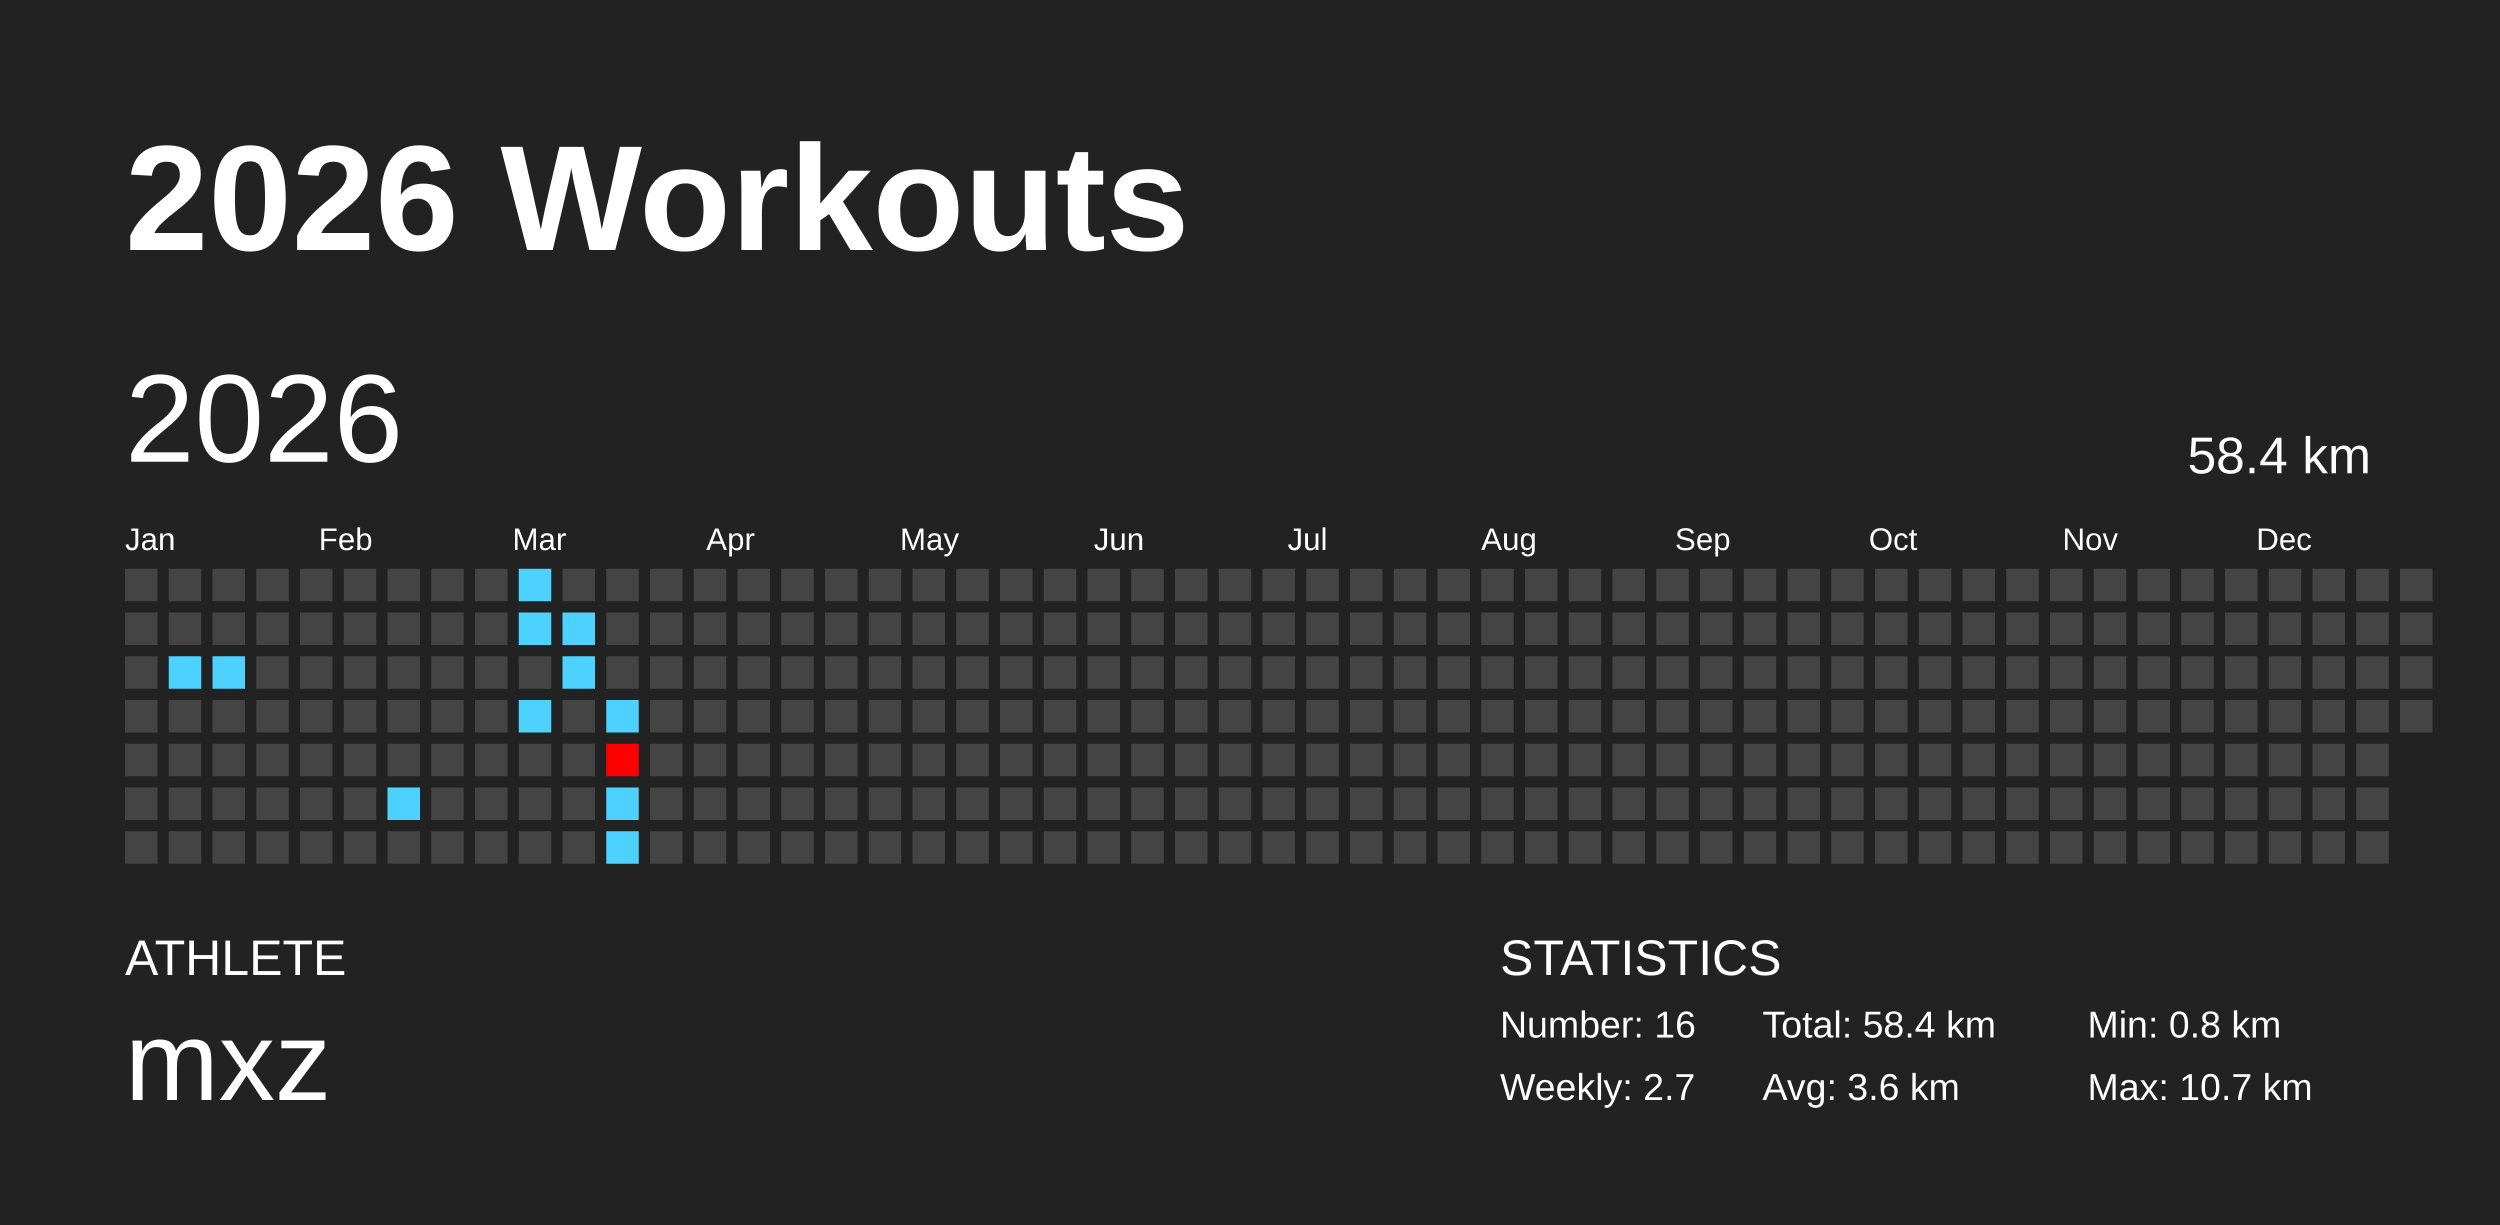
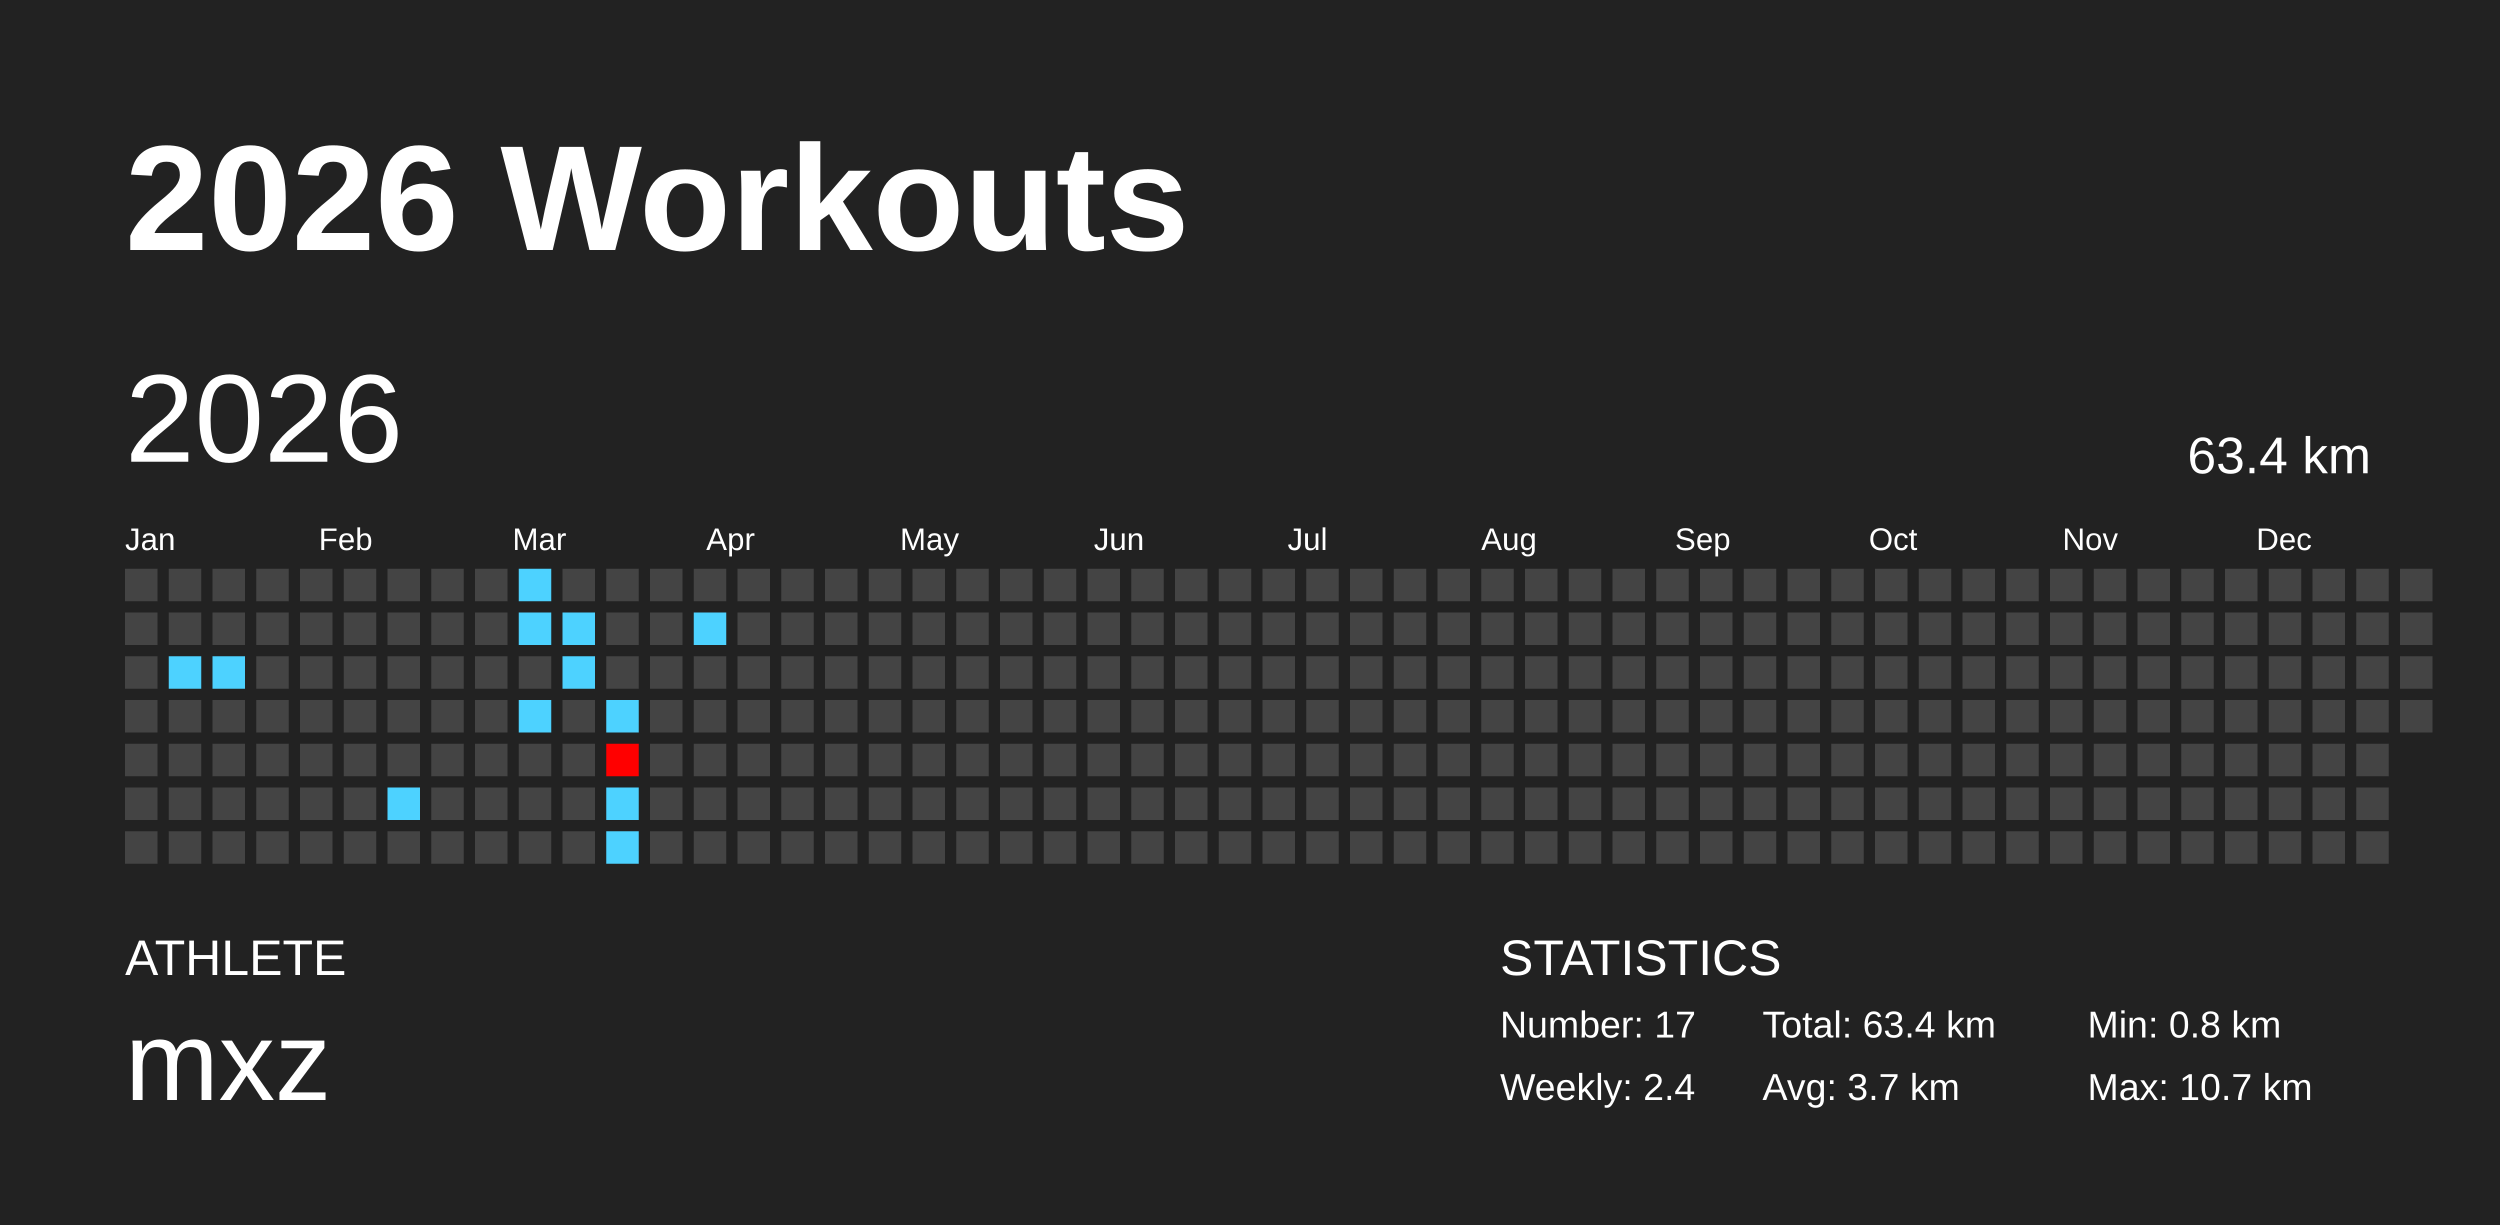
<svg xmlns="http://www.w3.org/2000/svg" baseProfile="full" height="98mm" version="1.1" viewBox="0,0,200,98" width="200mm">
  <defs />
  <rect fill="#222222" height="98" width="200" x="0" y="0" />
  <text fill="#FFFFFF" style="font-size:12px; font-family:Arial; font-weight:bold;" x="10" y="20">2026 Workouts</text>
  <text fill="#FFFFFF" style="font-size:4px; font-family:Arial" x="10" y="78">ATHLETE</text>
  <text fill="#FFFFFF" style="font-size:9px; font-family:Arial" x="10" y="88">mxz</text>
  <text fill="#FFFFFF" style="font-size:4px; font-family:Arial" x="120" y="78">STATISTICS</text>
-   <text fill="#FFFFFF" style="font-size:3px; font-family:Arial" x="120" y="83">Number: 16</text>
-   <text fill="#FFFFFF" style="font-size:3px; font-family:Arial" x="120" y="88">Weekly: 2.7</text>
-   <text fill="#FFFFFF" style="font-size:3px; font-family:Arial" x="141" y="83">Total: 58.4 km</text>
-   <text fill="#FFFFFF" style="font-size:3px; font-family:Arial" x="141" y="88">Avg: 3.6 km</text>
+   <text fill="#FFFFFF" style="font-size:3px; font-family:Arial" x="120" y="83">Number: 17</text>
+   <text fill="#FFFFFF" style="font-size:3px; font-family:Arial" x="120" y="88">Weekly: 2.4</text>
+   <text fill="#FFFFFF" style="font-size:3px; font-family:Arial" x="141" y="83">Total: 63.4 km</text>
+   <text fill="#FFFFFF" style="font-size:3px; font-family:Arial" x="141" y="88">Avg: 3.7 km</text>
  <text fill="#FFFFFF" style="font-size:3px; font-family:Arial" x="167" y="83">Min: 0.8 km</text>
  <text fill="#FFFFFF" style="font-size:3px; font-family:Arial" x="167" y="88">Max: 10.7 km</text>
  <text dominant-baseline="hanging" fill="#FFFFFF" style="font-size:10.0px; font-family:Arial;" x="10" y="30">2026</text>
-   <text dominant-baseline="hanging" fill="#FFFFFF" style="font-size:4.125px; font-family:Arial;" x="175" y="35">58.4 km</text>
+   <text dominant-baseline="hanging" fill="#FFFFFF" style="font-size:4.125px; font-family:Arial;" x="175" y="35">63.4 km</text>
  <text fill="#FFFFFF" style="font-size:2.5px; font-family:Arial" x="10.0" y="44">Jan</text>
  <text fill="#FFFFFF" style="font-size:2.5px; font-family:Arial" x="25.5" y="44">Feb</text>
  <text fill="#FFFFFF" style="font-size:2.5px; font-family:Arial" x="41.0" y="44">Mar</text>
  <text fill="#FFFFFF" style="font-size:2.5px; font-family:Arial" x="56.5" y="44">Apr</text>
  <text fill="#FFFFFF" style="font-size:2.5px; font-family:Arial" x="72.0" y="44">May</text>
  <text fill="#FFFFFF" style="font-size:2.5px; font-family:Arial" x="87.5" y="44">Jun</text>
  <text fill="#FFFFFF" style="font-size:2.5px; font-family:Arial" x="103.0" y="44">Jul</text>
  <text fill="#FFFFFF" style="font-size:2.5px; font-family:Arial" x="118.5" y="44">Aug</text>
  <text fill="#FFFFFF" style="font-size:2.5px; font-family:Arial" x="134.0" y="44">Sep</text>
  <text fill="#FFFFFF" style="font-size:2.5px; font-family:Arial" x="149.5" y="44">Oct</text>
  <text fill="#FFFFFF" style="font-size:2.5px; font-family:Arial" x="165.0" y="44">Nov</text>
  <text fill="#FFFFFF" style="font-size:2.5px; font-family:Arial" x="180.5" y="44">Dec</text>
  <rect fill="#444444" height="2.6" width="2.6" x="10.0" y="45.5" />
  <rect fill="#444444" height="2.6" width="2.6" x="10.0" y="49.0" />
  <rect fill="#444444" height="2.6" width="2.6" x="10.0" y="52.5" />
  <rect fill="#444444" height="2.6" width="2.6" x="10.0" y="56.0" />
  <rect fill="#444444" height="2.6" width="2.6" x="10.0" y="59.5" />
  <rect fill="#444444" height="2.6" width="2.6" x="10.0" y="63.0" />
  <rect fill="#444444" height="2.6" width="2.6" x="10.0" y="66.5" />
  <rect fill="#444444" height="2.6" width="2.6" x="13.5" y="45.5" />
  <rect fill="#444444" height="2.6" width="2.6" x="13.5" y="49.0" />
  <rect fill="#4dd2ff" height="2.6" width="2.6" x="13.5" y="52.5" />
  <rect fill="#444444" height="2.6" width="2.6" x="13.5" y="56.0" />
  <rect fill="#444444" height="2.6" width="2.6" x="13.5" y="59.5" />
  <rect fill="#444444" height="2.6" width="2.6" x="13.5" y="63.0" />
  <rect fill="#444444" height="2.6" width="2.6" x="13.5" y="66.5" />
  <rect fill="#444444" height="2.6" width="2.6" x="17.0" y="45.5" />
  <rect fill="#444444" height="2.6" width="2.6" x="17.0" y="49.0" />
  <rect fill="#4dd2ff" height="2.6" width="2.6" x="17.0" y="52.5" />
  <rect fill="#444444" height="2.6" width="2.6" x="17.0" y="56.0" />
  <rect fill="#444444" height="2.6" width="2.6" x="17.0" y="59.5" />
  <rect fill="#444444" height="2.6" width="2.6" x="17.0" y="63.0" />
  <rect fill="#444444" height="2.6" width="2.6" x="17.0" y="66.5" />
  <rect fill="#444444" height="2.6" width="2.6" x="20.5" y="45.5" />
  <rect fill="#444444" height="2.6" width="2.6" x="20.5" y="49.0" />
  <rect fill="#444444" height="2.6" width="2.6" x="20.5" y="52.5" />
  <rect fill="#444444" height="2.6" width="2.6" x="20.5" y="56.0" />
  <rect fill="#444444" height="2.6" width="2.6" x="20.5" y="59.5" />
  <rect fill="#444444" height="2.6" width="2.6" x="20.5" y="63.0" />
  <rect fill="#444444" height="2.6" width="2.6" x="20.5" y="66.5" />
  <rect fill="#444444" height="2.6" width="2.6" x="24.0" y="45.5" />
  <rect fill="#444444" height="2.6" width="2.6" x="24.0" y="49.0" />
  <rect fill="#444444" height="2.6" width="2.6" x="24.0" y="52.5" />
  <rect fill="#444444" height="2.6" width="2.6" x="24.0" y="56.0" />
  <rect fill="#444444" height="2.6" width="2.6" x="24.0" y="59.5" />
  <rect fill="#444444" height="2.6" width="2.6" x="24.0" y="63.0" />
  <rect fill="#444444" height="2.6" width="2.6" x="24.0" y="66.5" />
  <rect fill="#444444" height="2.6" width="2.6" x="27.5" y="45.5" />
  <rect fill="#444444" height="2.6" width="2.6" x="27.5" y="49.0" />
  <rect fill="#444444" height="2.6" width="2.6" x="27.5" y="52.5" />
  <rect fill="#444444" height="2.6" width="2.6" x="27.5" y="56.0" />
  <rect fill="#444444" height="2.6" width="2.6" x="27.5" y="59.5" />
  <rect fill="#444444" height="2.6" width="2.6" x="27.5" y="63.0" />
  <rect fill="#444444" height="2.6" width="2.6" x="27.5" y="66.5" />
  <rect fill="#444444" height="2.6" width="2.6" x="31.0" y="45.5" />
  <rect fill="#444444" height="2.6" width="2.6" x="31.0" y="49.0" />
  <rect fill="#444444" height="2.6" width="2.6" x="31.0" y="52.5" />
  <rect fill="#444444" height="2.6" width="2.6" x="31.0" y="56.0" />
  <rect fill="#444444" height="2.6" width="2.6" x="31.0" y="59.5" />
  <rect fill="#4dd2ff" height="2.6" width="2.6" x="31.0" y="63.0" />
  <rect fill="#444444" height="2.6" width="2.6" x="31.0" y="66.5" />
  <rect fill="#444444" height="2.6" width="2.6" x="34.5" y="45.5" />
  <rect fill="#444444" height="2.6" width="2.6" x="34.5" y="49.0" />
  <rect fill="#444444" height="2.6" width="2.6" x="34.5" y="52.5" />
  <rect fill="#444444" height="2.6" width="2.6" x="34.5" y="56.0" />
  <rect fill="#444444" height="2.6" width="2.6" x="34.5" y="59.5" />
  <rect fill="#444444" height="2.6" width="2.6" x="34.5" y="63.0" />
  <rect fill="#444444" height="2.6" width="2.6" x="34.5" y="66.5" />
  <rect fill="#444444" height="2.6" width="2.6" x="38.0" y="45.5" />
  <rect fill="#444444" height="2.6" width="2.6" x="38.0" y="49.0" />
  <rect fill="#444444" height="2.6" width="2.6" x="38.0" y="52.5" />
  <rect fill="#444444" height="2.6" width="2.6" x="38.0" y="56.0" />
  <rect fill="#444444" height="2.6" width="2.6" x="38.0" y="59.5" />
  <rect fill="#444444" height="2.6" width="2.6" x="38.0" y="63.0" />
  <rect fill="#444444" height="2.6" width="2.6" x="38.0" y="66.5" />
  <rect fill="#4dd2ff" height="2.6" width="2.6" x="41.5" y="45.5" />
  <rect fill="#4dd2ff" height="2.6" width="2.6" x="41.5" y="49.0" />
  <rect fill="#444444" height="2.6" width="2.6" x="41.5" y="52.5" />
  <rect fill="#4dd2ff" height="2.6" width="2.6" x="41.5" y="56.0" />
  <rect fill="#444444" height="2.6" width="2.6" x="41.5" y="59.5" />
  <rect fill="#444444" height="2.6" width="2.6" x="41.5" y="63.0" />
  <rect fill="#444444" height="2.6" width="2.6" x="41.5" y="66.5" />
  <rect fill="#444444" height="2.6" width="2.6" x="45.0" y="45.5" />
  <rect fill="#4dd2ff" height="2.6" width="2.6" x="45.0" y="49.0" />
  <rect fill="#4dd2ff" height="2.6" width="2.6" x="45.0" y="52.5" />
  <rect fill="#444444" height="2.6" width="2.6" x="45.0" y="56.0" />
  <rect fill="#444444" height="2.6" width="2.6" x="45.0" y="59.5" />
  <rect fill="#444444" height="2.6" width="2.6" x="45.0" y="63.0" />
  <rect fill="#444444" height="2.6" width="2.6" x="45.0" y="66.5" />
  <rect fill="#444444" height="2.6" width="2.6" x="48.5" y="45.5" />
  <rect fill="#444444" height="2.6" width="2.6" x="48.5" y="49.0" />
  <rect fill="#444444" height="2.6" width="2.6" x="48.5" y="52.5" />
  <rect fill="#4dd2ff" height="2.6" width="2.6" x="48.5" y="56.0" />
  <rect fill="#ff0000" height="2.6" width="2.6" x="48.5" y="59.5" />
  <rect fill="#4dd2ff" height="2.6" width="2.6" x="48.5" y="63.0" />
  <rect fill="#4dd2ff" height="2.6" width="2.6" x="48.5" y="66.5" />
  <rect fill="#444444" height="2.6" width="2.6" x="52.0" y="45.5" />
  <rect fill="#444444" height="2.6" width="2.6" x="52.0" y="49.0" />
  <rect fill="#444444" height="2.6" width="2.6" x="52.0" y="52.5" />
  <rect fill="#444444" height="2.6" width="2.6" x="52.0" y="56.0" />
  <rect fill="#444444" height="2.6" width="2.6" x="52.0" y="59.5" />
  <rect fill="#444444" height="2.6" width="2.6" x="52.0" y="63.0" />
  <rect fill="#444444" height="2.6" width="2.6" x="52.0" y="66.5" />
  <rect fill="#444444" height="2.6" width="2.6" x="55.5" y="45.5" />
-   <rect fill="#444444" height="2.6" width="2.6" x="55.5" y="49.0" />
+   <rect fill="#4dd2ff" height="2.6" width="2.6" x="55.5" y="49.0" />
  <rect fill="#444444" height="2.6" width="2.6" x="55.5" y="52.5" />
  <rect fill="#444444" height="2.6" width="2.6" x="55.5" y="56.0" />
  <rect fill="#444444" height="2.6" width="2.6" x="55.5" y="59.5" />
  <rect fill="#444444" height="2.6" width="2.6" x="55.5" y="63.0" />
  <rect fill="#444444" height="2.6" width="2.6" x="55.5" y="66.5" />
  <rect fill="#444444" height="2.6" width="2.6" x="59.0" y="45.5" />
  <rect fill="#444444" height="2.6" width="2.6" x="59.0" y="49.0" />
  <rect fill="#444444" height="2.6" width="2.6" x="59.0" y="52.5" />
  <rect fill="#444444" height="2.6" width="2.6" x="59.0" y="56.0" />
  <rect fill="#444444" height="2.6" width="2.6" x="59.0" y="59.5" />
  <rect fill="#444444" height="2.6" width="2.6" x="59.0" y="63.0" />
  <rect fill="#444444" height="2.6" width="2.6" x="59.0" y="66.5" />
  <rect fill="#444444" height="2.6" width="2.6" x="62.5" y="45.5" />
  <rect fill="#444444" height="2.6" width="2.6" x="62.5" y="49.0" />
  <rect fill="#444444" height="2.6" width="2.6" x="62.5" y="52.5" />
  <rect fill="#444444" height="2.6" width="2.6" x="62.5" y="56.0" />
  <rect fill="#444444" height="2.6" width="2.6" x="62.5" y="59.5" />
  <rect fill="#444444" height="2.6" width="2.6" x="62.5" y="63.0" />
  <rect fill="#444444" height="2.6" width="2.6" x="62.5" y="66.5" />
  <rect fill="#444444" height="2.6" width="2.6" x="66.0" y="45.5" />
  <rect fill="#444444" height="2.6" width="2.6" x="66.0" y="49.0" />
  <rect fill="#444444" height="2.6" width="2.6" x="66.0" y="52.5" />
  <rect fill="#444444" height="2.6" width="2.6" x="66.0" y="56.0" />
  <rect fill="#444444" height="2.6" width="2.6" x="66.0" y="59.5" />
  <rect fill="#444444" height="2.6" width="2.6" x="66.0" y="63.0" />
  <rect fill="#444444" height="2.6" width="2.6" x="66.0" y="66.5" />
  <rect fill="#444444" height="2.6" width="2.6" x="69.5" y="45.5" />
  <rect fill="#444444" height="2.6" width="2.6" x="69.5" y="49.0" />
  <rect fill="#444444" height="2.6" width="2.6" x="69.5" y="52.5" />
  <rect fill="#444444" height="2.6" width="2.6" x="69.5" y="56.0" />
  <rect fill="#444444" height="2.6" width="2.6" x="69.5" y="59.5" />
  <rect fill="#444444" height="2.6" width="2.6" x="69.5" y="63.0" />
  <rect fill="#444444" height="2.6" width="2.6" x="69.5" y="66.5" />
  <rect fill="#444444" height="2.6" width="2.6" x="73.0" y="45.5" />
  <rect fill="#444444" height="2.6" width="2.6" x="73.0" y="49.0" />
  <rect fill="#444444" height="2.6" width="2.6" x="73.0" y="52.5" />
  <rect fill="#444444" height="2.6" width="2.6" x="73.0" y="56.0" />
  <rect fill="#444444" height="2.6" width="2.6" x="73.0" y="59.5" />
  <rect fill="#444444" height="2.6" width="2.6" x="73.0" y="63.0" />
  <rect fill="#444444" height="2.6" width="2.6" x="73.0" y="66.5" />
  <rect fill="#444444" height="2.6" width="2.6" x="76.5" y="45.5" />
  <rect fill="#444444" height="2.6" width="2.6" x="76.5" y="49.0" />
  <rect fill="#444444" height="2.6" width="2.6" x="76.5" y="52.5" />
  <rect fill="#444444" height="2.6" width="2.6" x="76.5" y="56.0" />
  <rect fill="#444444" height="2.6" width="2.6" x="76.5" y="59.5" />
  <rect fill="#444444" height="2.6" width="2.6" x="76.5" y="63.0" />
  <rect fill="#444444" height="2.6" width="2.6" x="76.5" y="66.5" />
  <rect fill="#444444" height="2.6" width="2.6" x="80.0" y="45.5" />
  <rect fill="#444444" height="2.6" width="2.6" x="80.0" y="49.0" />
  <rect fill="#444444" height="2.6" width="2.6" x="80.0" y="52.5" />
  <rect fill="#444444" height="2.6" width="2.6" x="80.0" y="56.0" />
  <rect fill="#444444" height="2.6" width="2.6" x="80.0" y="59.5" />
  <rect fill="#444444" height="2.6" width="2.6" x="80.0" y="63.0" />
  <rect fill="#444444" height="2.6" width="2.6" x="80.0" y="66.5" />
  <rect fill="#444444" height="2.6" width="2.6" x="83.5" y="45.5" />
  <rect fill="#444444" height="2.6" width="2.6" x="83.5" y="49.0" />
  <rect fill="#444444" height="2.6" width="2.6" x="83.5" y="52.5" />
  <rect fill="#444444" height="2.6" width="2.6" x="83.5" y="56.0" />
  <rect fill="#444444" height="2.6" width="2.6" x="83.5" y="59.5" />
  <rect fill="#444444" height="2.6" width="2.6" x="83.5" y="63.0" />
  <rect fill="#444444" height="2.6" width="2.6" x="83.5" y="66.5" />
  <rect fill="#444444" height="2.6" width="2.6" x="87.0" y="45.5" />
  <rect fill="#444444" height="2.6" width="2.6" x="87.0" y="49.0" />
  <rect fill="#444444" height="2.6" width="2.6" x="87.0" y="52.5" />
  <rect fill="#444444" height="2.6" width="2.6" x="87.0" y="56.0" />
  <rect fill="#444444" height="2.6" width="2.6" x="87.0" y="59.5" />
  <rect fill="#444444" height="2.6" width="2.6" x="87.0" y="63.0" />
  <rect fill="#444444" height="2.6" width="2.6" x="87.0" y="66.5" />
  <rect fill="#444444" height="2.6" width="2.6" x="90.5" y="45.5" />
  <rect fill="#444444" height="2.6" width="2.6" x="90.5" y="49.0" />
  <rect fill="#444444" height="2.6" width="2.6" x="90.5" y="52.5" />
  <rect fill="#444444" height="2.6" width="2.6" x="90.5" y="56.0" />
  <rect fill="#444444" height="2.6" width="2.6" x="90.5" y="59.5" />
  <rect fill="#444444" height="2.6" width="2.6" x="90.5" y="63.0" />
  <rect fill="#444444" height="2.6" width="2.6" x="90.5" y="66.5" />
  <rect fill="#444444" height="2.6" width="2.6" x="94.0" y="45.5" />
  <rect fill="#444444" height="2.6" width="2.6" x="94.0" y="49.0" />
  <rect fill="#444444" height="2.6" width="2.6" x="94.0" y="52.5" />
  <rect fill="#444444" height="2.6" width="2.6" x="94.0" y="56.0" />
  <rect fill="#444444" height="2.6" width="2.6" x="94.0" y="59.5" />
  <rect fill="#444444" height="2.6" width="2.6" x="94.0" y="63.0" />
  <rect fill="#444444" height="2.6" width="2.6" x="94.0" y="66.5" />
  <rect fill="#444444" height="2.6" width="2.6" x="97.5" y="45.5" />
  <rect fill="#444444" height="2.6" width="2.6" x="97.5" y="49.0" />
  <rect fill="#444444" height="2.6" width="2.6" x="97.5" y="52.5" />
  <rect fill="#444444" height="2.6" width="2.6" x="97.5" y="56.0" />
  <rect fill="#444444" height="2.6" width="2.6" x="97.5" y="59.5" />
  <rect fill="#444444" height="2.6" width="2.6" x="97.5" y="63.0" />
  <rect fill="#444444" height="2.6" width="2.6" x="97.5" y="66.5" />
  <rect fill="#444444" height="2.6" width="2.6" x="101.0" y="45.5" />
  <rect fill="#444444" height="2.6" width="2.6" x="101.0" y="49.0" />
  <rect fill="#444444" height="2.6" width="2.6" x="101.0" y="52.5" />
  <rect fill="#444444" height="2.6" width="2.6" x="101.0" y="56.0" />
  <rect fill="#444444" height="2.6" width="2.6" x="101.0" y="59.5" />
  <rect fill="#444444" height="2.6" width="2.6" x="101.0" y="63.0" />
  <rect fill="#444444" height="2.6" width="2.6" x="101.0" y="66.5" />
  <rect fill="#444444" height="2.6" width="2.6" x="104.5" y="45.5" />
  <rect fill="#444444" height="2.6" width="2.6" x="104.5" y="49.0" />
  <rect fill="#444444" height="2.6" width="2.6" x="104.5" y="52.5" />
  <rect fill="#444444" height="2.6" width="2.6" x="104.5" y="56.0" />
  <rect fill="#444444" height="2.6" width="2.6" x="104.5" y="59.5" />
  <rect fill="#444444" height="2.6" width="2.6" x="104.5" y="63.0" />
  <rect fill="#444444" height="2.6" width="2.6" x="104.5" y="66.5" />
  <rect fill="#444444" height="2.6" width="2.6" x="108.0" y="45.5" />
  <rect fill="#444444" height="2.6" width="2.6" x="108.0" y="49.0" />
  <rect fill="#444444" height="2.6" width="2.6" x="108.0" y="52.5" />
  <rect fill="#444444" height="2.6" width="2.6" x="108.0" y="56.0" />
  <rect fill="#444444" height="2.6" width="2.6" x="108.0" y="59.5" />
  <rect fill="#444444" height="2.6" width="2.6" x="108.0" y="63.0" />
  <rect fill="#444444" height="2.6" width="2.6" x="108.0" y="66.5" />
  <rect fill="#444444" height="2.6" width="2.6" x="111.5" y="45.5" />
  <rect fill="#444444" height="2.6" width="2.6" x="111.5" y="49.0" />
  <rect fill="#444444" height="2.6" width="2.6" x="111.5" y="52.5" />
  <rect fill="#444444" height="2.6" width="2.6" x="111.5" y="56.0" />
  <rect fill="#444444" height="2.6" width="2.6" x="111.5" y="59.5" />
  <rect fill="#444444" height="2.6" width="2.6" x="111.5" y="63.0" />
  <rect fill="#444444" height="2.6" width="2.6" x="111.5" y="66.5" />
  <rect fill="#444444" height="2.6" width="2.6" x="115.0" y="45.5" />
  <rect fill="#444444" height="2.6" width="2.6" x="115.0" y="49.0" />
  <rect fill="#444444" height="2.6" width="2.6" x="115.0" y="52.5" />
  <rect fill="#444444" height="2.6" width="2.6" x="115.0" y="56.0" />
  <rect fill="#444444" height="2.6" width="2.6" x="115.0" y="59.5" />
  <rect fill="#444444" height="2.6" width="2.6" x="115.0" y="63.0" />
  <rect fill="#444444" height="2.6" width="2.6" x="115.0" y="66.5" />
  <rect fill="#444444" height="2.6" width="2.6" x="118.5" y="45.5" />
  <rect fill="#444444" height="2.6" width="2.6" x="118.5" y="49.0" />
  <rect fill="#444444" height="2.6" width="2.6" x="118.5" y="52.5" />
  <rect fill="#444444" height="2.6" width="2.6" x="118.5" y="56.0" />
  <rect fill="#444444" height="2.6" width="2.6" x="118.5" y="59.5" />
  <rect fill="#444444" height="2.6" width="2.6" x="118.5" y="63.0" />
  <rect fill="#444444" height="2.6" width="2.6" x="118.5" y="66.5" />
  <rect fill="#444444" height="2.6" width="2.6" x="122.0" y="45.5" />
  <rect fill="#444444" height="2.6" width="2.6" x="122.0" y="49.0" />
  <rect fill="#444444" height="2.6" width="2.6" x="122.0" y="52.5" />
  <rect fill="#444444" height="2.6" width="2.6" x="122.0" y="56.0" />
  <rect fill="#444444" height="2.6" width="2.6" x="122.0" y="59.5" />
  <rect fill="#444444" height="2.6" width="2.6" x="122.0" y="63.0" />
  <rect fill="#444444" height="2.6" width="2.6" x="122.0" y="66.5" />
  <rect fill="#444444" height="2.6" width="2.6" x="125.5" y="45.5" />
  <rect fill="#444444" height="2.6" width="2.6" x="125.5" y="49.0" />
  <rect fill="#444444" height="2.6" width="2.6" x="125.5" y="52.5" />
  <rect fill="#444444" height="2.6" width="2.6" x="125.5" y="56.0" />
  <rect fill="#444444" height="2.6" width="2.6" x="125.5" y="59.5" />
  <rect fill="#444444" height="2.6" width="2.6" x="125.5" y="63.0" />
  <rect fill="#444444" height="2.6" width="2.6" x="125.5" y="66.5" />
  <rect fill="#444444" height="2.6" width="2.6" x="129.0" y="45.5" />
  <rect fill="#444444" height="2.6" width="2.6" x="129.0" y="49.0" />
  <rect fill="#444444" height="2.6" width="2.6" x="129.0" y="52.5" />
  <rect fill="#444444" height="2.6" width="2.6" x="129.0" y="56.0" />
  <rect fill="#444444" height="2.6" width="2.6" x="129.0" y="59.5" />
  <rect fill="#444444" height="2.6" width="2.6" x="129.0" y="63.0" />
  <rect fill="#444444" height="2.6" width="2.6" x="129.0" y="66.5" />
  <rect fill="#444444" height="2.6" width="2.6" x="132.5" y="45.5" />
  <rect fill="#444444" height="2.6" width="2.6" x="132.5" y="49.0" />
  <rect fill="#444444" height="2.6" width="2.6" x="132.5" y="52.5" />
  <rect fill="#444444" height="2.6" width="2.6" x="132.5" y="56.0" />
  <rect fill="#444444" height="2.6" width="2.6" x="132.5" y="59.5" />
  <rect fill="#444444" height="2.6" width="2.6" x="132.5" y="63.0" />
  <rect fill="#444444" height="2.6" width="2.6" x="132.5" y="66.5" />
  <rect fill="#444444" height="2.6" width="2.6" x="136.0" y="45.5" />
  <rect fill="#444444" height="2.6" width="2.6" x="136.0" y="49.0" />
  <rect fill="#444444" height="2.6" width="2.6" x="136.0" y="52.5" />
  <rect fill="#444444" height="2.6" width="2.6" x="136.0" y="56.0" />
  <rect fill="#444444" height="2.6" width="2.6" x="136.0" y="59.5" />
  <rect fill="#444444" height="2.6" width="2.6" x="136.0" y="63.0" />
  <rect fill="#444444" height="2.6" width="2.6" x="136.0" y="66.5" />
  <rect fill="#444444" height="2.6" width="2.6" x="139.5" y="45.5" />
  <rect fill="#444444" height="2.6" width="2.6" x="139.5" y="49.0" />
  <rect fill="#444444" height="2.6" width="2.6" x="139.5" y="52.5" />
  <rect fill="#444444" height="2.6" width="2.6" x="139.5" y="56.0" />
  <rect fill="#444444" height="2.6" width="2.6" x="139.5" y="59.5" />
  <rect fill="#444444" height="2.6" width="2.6" x="139.5" y="63.0" />
  <rect fill="#444444" height="2.6" width="2.6" x="139.5" y="66.5" />
  <rect fill="#444444" height="2.6" width="2.6" x="143.0" y="45.5" />
  <rect fill="#444444" height="2.6" width="2.6" x="143.0" y="49.0" />
  <rect fill="#444444" height="2.6" width="2.6" x="143.0" y="52.5" />
  <rect fill="#444444" height="2.6" width="2.6" x="143.0" y="56.0" />
  <rect fill="#444444" height="2.6" width="2.6" x="143.0" y="59.5" />
  <rect fill="#444444" height="2.6" width="2.6" x="143.0" y="63.0" />
  <rect fill="#444444" height="2.6" width="2.6" x="143.0" y="66.5" />
  <rect fill="#444444" height="2.6" width="2.6" x="146.5" y="45.5" />
  <rect fill="#444444" height="2.6" width="2.6" x="146.5" y="49.0" />
  <rect fill="#444444" height="2.6" width="2.6" x="146.5" y="52.5" />
  <rect fill="#444444" height="2.6" width="2.6" x="146.5" y="56.0" />
  <rect fill="#444444" height="2.6" width="2.6" x="146.5" y="59.5" />
  <rect fill="#444444" height="2.6" width="2.6" x="146.5" y="63.0" />
  <rect fill="#444444" height="2.6" width="2.6" x="146.5" y="66.5" />
  <rect fill="#444444" height="2.6" width="2.6" x="150.0" y="45.5" />
  <rect fill="#444444" height="2.6" width="2.6" x="150.0" y="49.0" />
  <rect fill="#444444" height="2.6" width="2.6" x="150.0" y="52.5" />
  <rect fill="#444444" height="2.6" width="2.6" x="150.0" y="56.0" />
  <rect fill="#444444" height="2.6" width="2.6" x="150.0" y="59.5" />
  <rect fill="#444444" height="2.6" width="2.6" x="150.0" y="63.0" />
  <rect fill="#444444" height="2.6" width="2.6" x="150.0" y="66.5" />
  <rect fill="#444444" height="2.6" width="2.6" x="153.5" y="45.5" />
  <rect fill="#444444" height="2.6" width="2.6" x="153.5" y="49.0" />
  <rect fill="#444444" height="2.6" width="2.6" x="153.5" y="52.5" />
  <rect fill="#444444" height="2.6" width="2.6" x="153.5" y="56.0" />
  <rect fill="#444444" height="2.6" width="2.6" x="153.5" y="59.5" />
  <rect fill="#444444" height="2.6" width="2.6" x="153.5" y="63.0" />
  <rect fill="#444444" height="2.6" width="2.6" x="153.5" y="66.5" />
  <rect fill="#444444" height="2.6" width="2.6" x="157.0" y="45.5" />
  <rect fill="#444444" height="2.6" width="2.6" x="157.0" y="49.0" />
  <rect fill="#444444" height="2.6" width="2.6" x="157.0" y="52.5" />
  <rect fill="#444444" height="2.6" width="2.6" x="157.0" y="56.0" />
  <rect fill="#444444" height="2.6" width="2.6" x="157.0" y="59.5" />
  <rect fill="#444444" height="2.6" width="2.6" x="157.0" y="63.0" />
  <rect fill="#444444" height="2.6" width="2.6" x="157.0" y="66.5" />
  <rect fill="#444444" height="2.6" width="2.6" x="160.5" y="45.5" />
  <rect fill="#444444" height="2.6" width="2.6" x="160.5" y="49.0" />
  <rect fill="#444444" height="2.6" width="2.6" x="160.5" y="52.5" />
  <rect fill="#444444" height="2.6" width="2.6" x="160.5" y="56.0" />
  <rect fill="#444444" height="2.6" width="2.6" x="160.5" y="59.5" />
  <rect fill="#444444" height="2.6" width="2.6" x="160.5" y="63.0" />
  <rect fill="#444444" height="2.6" width="2.6" x="160.5" y="66.5" />
  <rect fill="#444444" height="2.6" width="2.6" x="164.0" y="45.5" />
  <rect fill="#444444" height="2.6" width="2.6" x="164.0" y="49.0" />
  <rect fill="#444444" height="2.6" width="2.6" x="164.0" y="52.5" />
  <rect fill="#444444" height="2.6" width="2.6" x="164.0" y="56.0" />
  <rect fill="#444444" height="2.6" width="2.6" x="164.0" y="59.5" />
  <rect fill="#444444" height="2.6" width="2.6" x="164.0" y="63.0" />
  <rect fill="#444444" height="2.6" width="2.6" x="164.0" y="66.5" />
  <rect fill="#444444" height="2.6" width="2.6" x="167.5" y="45.5" />
  <rect fill="#444444" height="2.6" width="2.6" x="167.5" y="49.0" />
  <rect fill="#444444" height="2.6" width="2.6" x="167.5" y="52.5" />
  <rect fill="#444444" height="2.6" width="2.6" x="167.5" y="56.0" />
  <rect fill="#444444" height="2.6" width="2.6" x="167.5" y="59.5" />
  <rect fill="#444444" height="2.6" width="2.6" x="167.5" y="63.0" />
  <rect fill="#444444" height="2.6" width="2.6" x="167.5" y="66.5" />
  <rect fill="#444444" height="2.6" width="2.6" x="171.0" y="45.5" />
  <rect fill="#444444" height="2.6" width="2.6" x="171.0" y="49.0" />
  <rect fill="#444444" height="2.6" width="2.6" x="171.0" y="52.5" />
  <rect fill="#444444" height="2.6" width="2.6" x="171.0" y="56.0" />
  <rect fill="#444444" height="2.6" width="2.6" x="171.0" y="59.5" />
  <rect fill="#444444" height="2.6" width="2.6" x="171.0" y="63.0" />
  <rect fill="#444444" height="2.6" width="2.6" x="171.0" y="66.5" />
  <rect fill="#444444" height="2.6" width="2.6" x="174.5" y="45.5" />
  <rect fill="#444444" height="2.6" width="2.6" x="174.5" y="49.0" />
  <rect fill="#444444" height="2.6" width="2.6" x="174.5" y="52.5" />
  <rect fill="#444444" height="2.6" width="2.6" x="174.5" y="56.0" />
  <rect fill="#444444" height="2.6" width="2.6" x="174.5" y="59.5" />
  <rect fill="#444444" height="2.6" width="2.6" x="174.5" y="63.0" />
  <rect fill="#444444" height="2.6" width="2.6" x="174.5" y="66.5" />
  <rect fill="#444444" height="2.6" width="2.6" x="178.0" y="45.5" />
  <rect fill="#444444" height="2.6" width="2.6" x="178.0" y="49.0" />
  <rect fill="#444444" height="2.6" width="2.6" x="178.0" y="52.5" />
  <rect fill="#444444" height="2.6" width="2.6" x="178.0" y="56.0" />
  <rect fill="#444444" height="2.6" width="2.6" x="178.0" y="59.5" />
  <rect fill="#444444" height="2.6" width="2.6" x="178.0" y="63.0" />
  <rect fill="#444444" height="2.6" width="2.6" x="178.0" y="66.5" />
  <rect fill="#444444" height="2.6" width="2.6" x="181.5" y="45.5" />
  <rect fill="#444444" height="2.6" width="2.6" x="181.5" y="49.0" />
  <rect fill="#444444" height="2.6" width="2.6" x="181.5" y="52.5" />
  <rect fill="#444444" height="2.6" width="2.6" x="181.5" y="56.0" />
  <rect fill="#444444" height="2.6" width="2.6" x="181.5" y="59.5" />
  <rect fill="#444444" height="2.6" width="2.6" x="181.5" y="63.0" />
  <rect fill="#444444" height="2.6" width="2.6" x="181.5" y="66.5" />
  <rect fill="#444444" height="2.6" width="2.6" x="185.0" y="45.5" />
  <rect fill="#444444" height="2.6" width="2.6" x="185.0" y="49.0" />
  <rect fill="#444444" height="2.6" width="2.6" x="185.0" y="52.5" />
  <rect fill="#444444" height="2.6" width="2.6" x="185.0" y="56.0" />
  <rect fill="#444444" height="2.6" width="2.6" x="185.0" y="59.5" />
  <rect fill="#444444" height="2.6" width="2.6" x="185.0" y="63.0" />
  <rect fill="#444444" height="2.6" width="2.6" x="185.0" y="66.5" />
  <rect fill="#444444" height="2.6" width="2.6" x="188.5" y="45.5" />
  <rect fill="#444444" height="2.6" width="2.6" x="188.5" y="49.0" />
  <rect fill="#444444" height="2.6" width="2.6" x="188.5" y="52.5" />
  <rect fill="#444444" height="2.6" width="2.6" x="188.5" y="56.0" />
  <rect fill="#444444" height="2.6" width="2.6" x="188.5" y="59.5" />
  <rect fill="#444444" height="2.6" width="2.6" x="188.5" y="63.0" />
  <rect fill="#444444" height="2.6" width="2.6" x="188.5" y="66.5" />
  <rect fill="#444444" height="2.6" width="2.6" x="192.0" y="45.5" />
  <rect fill="#444444" height="2.6" width="2.6" x="192.0" y="49.0" />
  <rect fill="#444444" height="2.6" width="2.6" x="192.0" y="52.5" />
  <rect fill="#444444" height="2.6" width="2.6" x="192.0" y="56.0" />
</svg>
